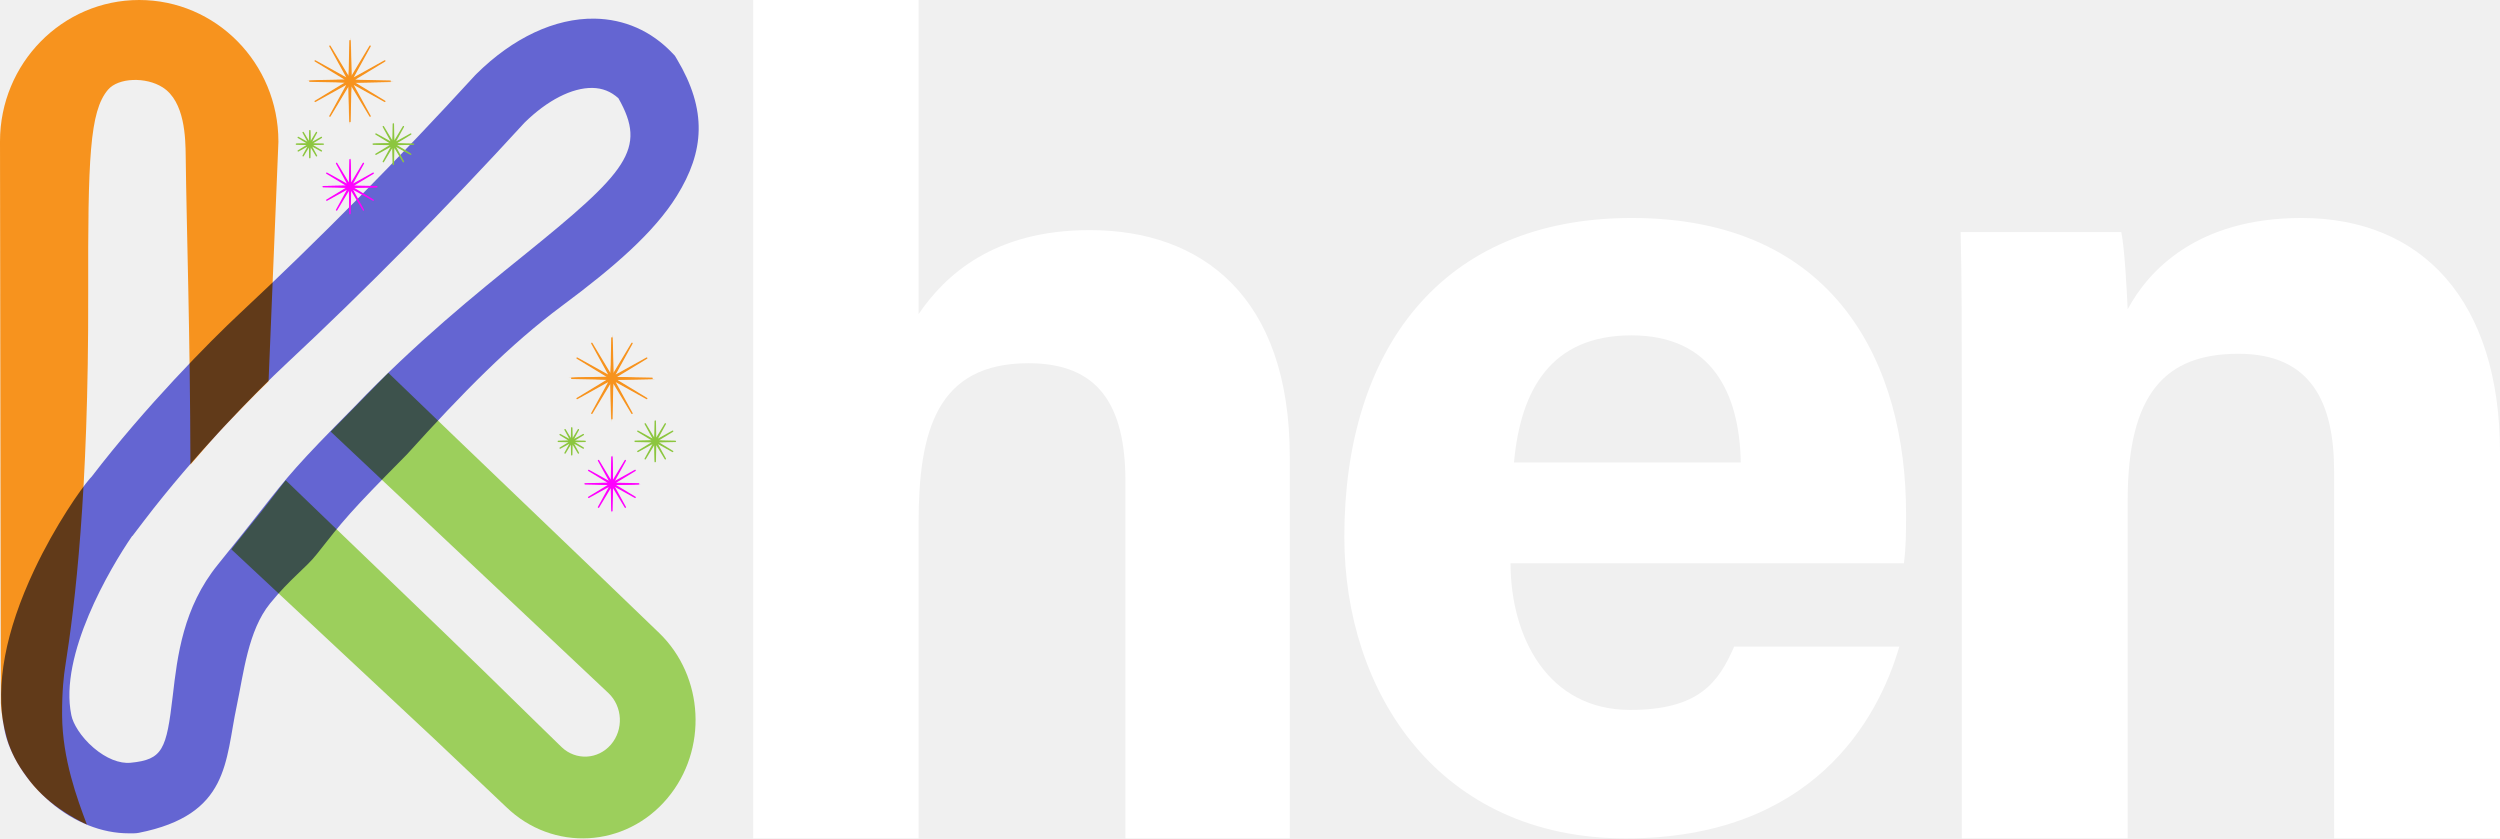
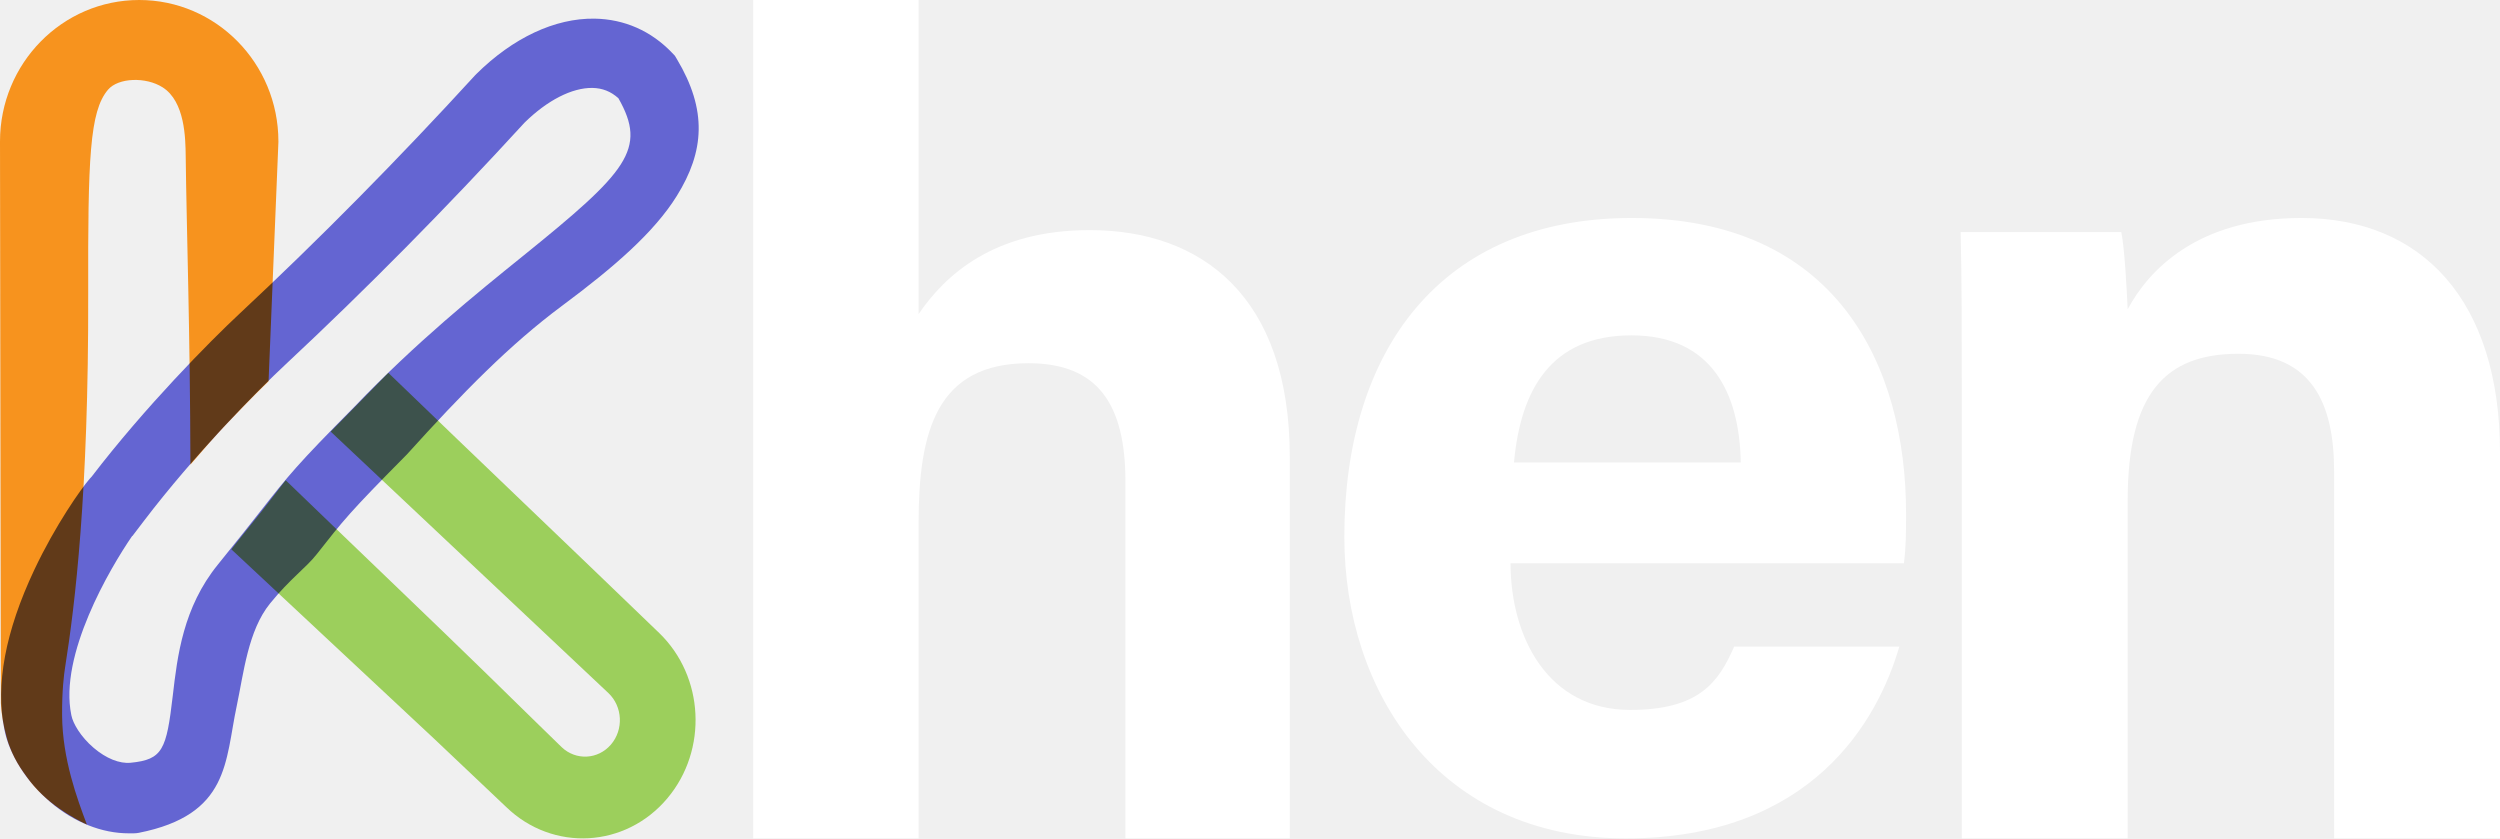
<svg xmlns="http://www.w3.org/2000/svg" xmlns:xlink="http://www.w3.org/1999/xlink" viewBox="0 0 894.57 300">
  <defs>
    <style>
      .cls-1 {
        fill: #9ccf5c;
      }

      .cls-2 {
        fill: #f0f;
      }

      .cls-3 {
        fill: #8cc63f;
      }

      .cls-4 {
        fill: url(#radial-gradient-7);
      }

      .cls-4, .cls-5, .cls-6, .cls-7, .cls-8, .cls-9, .cls-10, .cls-11 {
        opacity: 0;
      }

      .cls-5 {
        fill: url(#radial-gradient-5);
      }

      .cls-6 {
        fill: url(#radial-gradient-6);
      }

      .cls-7 {
        fill: url(#radial-gradient-4);
      }

      .cls-8 {
        fill: url(#radial-gradient-8);
      }

      .cls-9 {
        fill: url(#radial-gradient-3);
      }

      .cls-10 {
        fill: url(#radial-gradient-2);
      }

      .cls-12 {
        isolation: isolate;
      }

      .cls-13 {
        mix-blend-mode: multiply;
      }

      .cls-14 {
        fill: #6465d2;
      }

      .cls-15 {
        fill: #f7931e;
      }

      .cls-11 {
        fill: url(#radial-gradient);
      }
    
      .hen-p { fill: #FFFFFF; }
</style>
    <radialGradient id="radial-gradient" cx="34.35" cy="69.93" fx="34.35" fy="69.93" r="7.76" gradientTransform="translate(92.73 -40.59) scale(.95)" gradientUnits="userSpaceOnUse">
      <stop offset=".24" stop-color="#66cbe6" />
      <stop offset=".28" stop-color="#6bcce6" stop-opacity=".88" />
      <stop offset=".34" stop-color="#74cfe7" stop-opacity=".68" />
      <stop offset=".42" stop-color="#7dd1e9" stop-opacity=".49" />
      <stop offset=".49" stop-color="#84d3e9" stop-opacity=".34" />
      <stop offset=".57" stop-color="#8ad5ea" stop-opacity=".22" />
      <stop offset=".66" stop-color="#8ed6eb" stop-opacity=".12" />
      <stop offset=".75" stop-color="#91d7eb" stop-opacity=".05" />
      <stop offset=".85" stop-color="#93d7eb" stop-opacity=".01" />
      <stop offset="1" stop-color="#94d8ec" stop-opacity="0" />
    </radialGradient>
    <radialGradient id="radial-gradient-2" cx="46.91" cy="88.07" fx="46.91" fy="88.07" r="3.88" gradientTransform="translate(92.73 -40.59) scale(.95)" gradientUnits="userSpaceOnUse">
      <stop offset=".24" stop-color="#fff" />
      <stop offset=".3" stop-color="#fff" stop-opacity=".8" />
      <stop offset=".37" stop-color="#fff" stop-opacity=".61" />
      <stop offset=".44" stop-color="#fff" stop-opacity=".45" />
      <stop offset=".51" stop-color="#fff" stop-opacity=".31" />
      <stop offset=".59" stop-color="#fff" stop-opacity=".2" />
      <stop offset=".67" stop-color="#fff" stop-opacity=".11" />
      <stop offset=".76" stop-color="#fff" stop-opacity=".05" />
      <stop offset=".86" stop-color="#fff" stop-opacity=".01" />
      <stop offset="1" stop-color="#fff" stop-opacity="0" />
    </radialGradient>
    <radialGradient id="radial-gradient-3" cx="22.71" cy="88.07" fx="22.71" fy="88.07" r="2.59" xlink:href="#radial-gradient-2" />
    <radialGradient id="radial-gradient-4" cx="34.35" cy="100.32" fx="34.35" fy="100.32" r="5.17" xlink:href="#radial-gradient-2" />
    <radialGradient id="radial-gradient-5" cx="132.95" cy="188.63" fx="132.95" fy="188.63" xlink:href="#radial-gradient" />
    <radialGradient id="radial-gradient-6" cx="145.51" cy="206.78" fx="145.51" fy="206.78" r="3.88" xlink:href="#radial-gradient-2" />
    <radialGradient id="radial-gradient-7" cx="121.32" cy="206.78" fx="121.32" fy="206.78" r="2.59" xlink:href="#radial-gradient-2" />
    <radialGradient id="radial-gradient-8" cx="132.95" cy="219.02" fx="132.95" fy="219.02" r="5.17" xlink:href="#radial-gradient-2" />
  </defs>
  <g class="cls-12">
    <g id="Purple">
      <path class="hen-p" d="M328.7,0v112.39c9.38-13.77,26.71-30.05,61.22-30.05,39.86,0,71.6,23.48,71.6,81.18v136.48h-58.81v-127.67c0-27.66-9.86-42.36-34.68-42.36-32.88,0-39.33,24.35-39.33,57.17v112.86h-59.18V0h59.18Z" />
      <path class="hen-p" d="M540.51,201.56c.05,26.54,13.41,52.47,42.81,52.47,24.59,0,31.61-9.82,37.21-22.65h59.1c-7.56,25.97-30.86,68.62-97.86,68.62s-100.73-52.25-100.73-107.92c0-66.55,34.34-114.08,102.84-114.08,73.25,0,98.16,52.71,98.16,105.67,0,7.18,0,11.84-.77,17.89h-140.76ZM622.89,165.49c-.41-24.7-10.33-45.49-39.1-45.49s-39.68,19.41-42.04,45.49h81.14Z" />
      <path class="hen-p" d="M701.98,137.69c0-18.44,0-38.63-.41-54.66h57.48c1.19,5.6,1.97,20.67,2.29,27.64,7.29-13.63,24.64-32.67,62.19-32.67,43.06,0,71.04,29.45,71.04,83.97v138.03h-59.36v-131.35c0-24.39-8.03-42.06-34.22-42.06s-39.65,14.19-39.65,52.5v120.91h-59.36v-162.31Z" />
      <g>
        <path class="cls-15 p stem" d="M99.63,50.64l-3.53,85.78c-6.24,6.04-11.51,11.63-14.76,15.01-4.37,4.54-9.22,10.21-13.2,14.82-.11-47.11-1.39-84.88-1.69-110.32-.08-6.41-.23-19.61-8.29-24.7-6.01-3.8-15.83-3.45-19.51.87-6.6,7.74-7.2,24.6-7.09,73.14.17,71.28-4.74,111.33-8.26,133.53-.37,2.35-1.15,8.2-1.08,17.19.12,15.68,5.4,29.87,8.88,39.11-4.77-2.27-14.82-7.72-21.19-16.63-1.75-2.45-5.51-7.19-7.52-14.57-1.35-4.97-1.98-9.22-2.08-12.27C.2,184.62.1,117.63,0,50.64,0,22.67,22.3,0,49.81,0s49.81,22.67,49.81,50.64Z" />
        <path class="cls-1 p dn" d="M102.23,171.85c29.09,28.08,54.15,51.94,71.18,68.57,16.05,15.68,25.82,25.28,27.61,26.97,5.11,4.82,12.97,4.4,17.58-.95,4.61-5.36,4.21-13.63-.91-18.46-34.02-32.11-65.33-61.42-99.35-93.53,6.92-7.05,13.69-13.98,20.61-21.04,33.17,32.01,63.78,61.1,96.95,93.11,16.11,15.59,17.42,41.82,2.94,59.09h0c-14.97,17.86-41.03,19.29-57.7,3.17l-25.82-24.46-72.53-67.75c.46-.74,9.91-12.4,10.85-13.63" />
        <g class="cls-13">
          <path class="cls-14 p up" d="M46.1,298.19c-9.68,0-19.58-3.93-28.22-11.29-8.44-7.19-14.53-16.83-16.3-25.81-3.28-15.94.32-35.18,10.69-57.18,7.59-16.09,16.82-29.14,19.86-32.63.22-.26.45-.5.68-.73,19.07-24.89,42.19-48.32,52.93-58.33,28.38-26.5,56.74-55.2,84.29-85.31l.43-.44c13.11-12.97,28.13-20,42.26-19.8,10.69.16,20.31,4.4,27.82,12.28l.96,1.01.72,1.2c10.93,18.29,9.84,33.03-.02,48.91-8.07,13-22.3,25.4-41.09,39.36-18.7,13.9-35.37,30.9-55.52,53.19l-.6.61c-19.82,20.01-22.1,22.91-31.7,35.14-3.78,4.81-9.48,8.72-16.65,17.56-7.89,9.71-9.45,24.97-11.94,36.71-4.2,19.79-2.52,38.91-35.04,45.37-1.16.23-2.36.18-3.54.18ZM47.29,191.79c-7.96,11.59-26.21,42.59-21.77,64.08l.03.14c.54,2.78,3.27,7.6,7.99,11.61,4.44,3.78,9.26,5.72,13.24,5.31,11.48-1.14,12.79-4.68,15.05-24.05,1.63-14.04,3.67-31.52,16.15-46.88,7.04-8.68,11.68-14.58,15.41-19.33,10.06-12.8,12.77-16.25,33.52-37.21,22.2-23.16,43.3-40.2,60.26-53.89,37.37-30.17,44.45-38.24,34.12-56.41-2.68-2.43-5.74-3.64-9.33-3.7-7.29-.08-16.1,4.41-24.25,12.41-27.92,30.5-56.67,59.59-85.46,86.47-10.31,9.6-32.58,32.2-50.76,56.07l-4.1,5.38h-.09Z" />
        </g>
      </g>
      <g>
-         <g transform="translate(125.85 17.0) scale(1.3) translate(-125.85 -17.0)">
-           <g class="spark">
-             <g>
-               <polygon class="cls-15" stroke="#f7931e" stroke-width="0.5" stroke-linejoin="round" vector-effect="non-scaling-stroke" points="125.38 15.13 125.58 25.5 130.91 16.62 125.93 25.7 134.96 20.69 126.13 26.05 136.44 26.26 126.13 26.46 134.96 31.82 125.93 26.81 130.91 35.89 125.58 27.01 125.38 37.38 125.18 27.01 119.85 35.89 124.83 26.81 115.8 31.82 124.63 26.46 114.32 26.26 124.63 26.05 115.8 20.69 124.83 25.7 119.85 16.62 125.18 25.5 125.38 15.13" />
-               <polygon id="Star_2" data-name="Star 2" class="cls-15" points="125.61 14.26 125.84 25.82 137.31 26.49 125.82 26.72 125.15 38.26 124.93 26.7 113.45 26.02 124.94 25.8 125.61 14.26" />
-               <ellipse class="cls-11" cx="125.38" cy="26.26" rx="7.37" ry="7.42" />
-             </g>
-             <g>
-               <polygon class="cls-3" stroke="#8cc63f" stroke-width="0.5" stroke-linejoin="round" vector-effect="non-scaling-stroke" points="137.31 38.04 137.41 43.22 140.08 38.78 137.59 43.32 142.1 40.82 137.69 43.5 142.84 43.6 137.69 43.7 142.1 46.38 137.59 43.88 140.08 48.42 137.41 43.98 137.31 49.16 137.21 43.98 134.55 48.42 137.04 43.88 132.52 46.38 136.94 43.7 131.78 43.6 136.94 43.5 132.52 40.82 137.04 43.32 134.55 38.78 137.21 43.22 137.31 38.04" />
-               <polygon id="Star_2-2" data-name="Star 2" class="cls-3" points="137.43 37.6 137.54 43.38 143.28 43.72 137.53 43.83 137.2 49.6 137.08 43.82 131.35 43.48 137.09 43.37 137.43 37.6" />
-               <ellipse class="cls-10" cx="137.31" cy="43.6" rx="3.69" ry="3.71" />
-             </g>
-             <g>
-               <polygon class="cls-3" stroke="#8cc63f" stroke-width="0.5" stroke-linejoin="round" vector-effect="non-scaling-stroke" points="114.32 39.89 114.39 43.35 116.16 40.39 114.5 43.42 117.51 41.75 114.57 43.53 118.01 43.6 114.57 43.67 117.51 45.46 114.5 43.79 116.16 46.81 114.39 43.85 114.32 47.31 114.25 43.85 112.48 46.81 114.14 43.79 111.13 45.46 114.07 43.67 110.63 43.6 114.07 43.53 111.13 41.75 114.14 43.42 112.48 40.39 114.25 43.35 114.32 39.89" />
-               <polygon id="Star_2-3" data-name="Star 2" class="cls-3" points="114.4 39.6 114.47 43.45 118.3 43.68 114.47 43.75 114.24 47.6 114.17 43.75 110.34 43.52 114.18 43.45 114.4 39.6" />
-               <ellipse class="cls-9" cx="114.32" cy="43.6" rx="2.46" ry="2.47" />
-             </g>
-             <g>
-               <polygon class="cls-2" stroke="#f0f" stroke-width="0.5" stroke-linejoin="round" vector-effect="non-scaling-stroke" points="125.38 47.89 125.52 54.81 129.07 48.89 125.75 54.94 131.77 51.6 125.88 55.18 132.76 55.31 125.88 55.45 131.77 59.02 125.75 55.68 129.07 61.73 125.52 55.81 125.38 62.73 125.25 55.81 121.69 61.73 125.01 55.68 118.99 59.02 124.88 55.45 118.01 55.31 124.88 55.18 118.99 51.6 125.01 54.94 121.69 48.89 125.25 54.81 125.38 47.89" />
-               <polygon id="Star_2-4" data-name="Star 2" class="cls-2" points="125.54 47.31 125.68 55.02 133.33 55.47 125.67 55.62 125.23 63.31 125.08 55.6 117.43 55.15 125.09 55 125.54 47.31" />
-               <ellipse class="cls-7" cx="125.38" cy="55.31" rx="4.92" ry="4.94" />
-             </g>
-           </g>
-         </g>
-         <g transform="translate(219.53 154.25) scale(1.3) translate(-219.53 -154.25)">
-           <g class="spark b">
-             <g>
-               <polygon class="cls-15" stroke="#f7931e" stroke-width="0.5" stroke-linejoin="round" vector-effect="non-scaling-stroke" points="219.09 128.61 219.29 138.98 224.62 130.1 219.64 139.18 228.67 134.17 219.84 139.53 230.15 139.73 219.84 139.93 228.67 145.29 219.64 140.28 224.62 149.37 219.29 140.49 219.09 150.86 218.89 140.49 213.56 149.37 218.54 140.28 209.51 145.29 218.34 139.93 208.03 139.73 218.34 139.53 209.51 134.17 218.54 139.18 213.56 130.1 218.89 138.98 219.09 128.61" />
-               <polygon id="Star_2-5" data-name="Star 2" class="cls-15" points="219.32 127.73 219.55 139.29 231.02 139.96 219.53 140.19 218.86 151.73 218.64 140.17 207.16 139.5 218.65 139.27 219.32 127.73" />
-               <ellipse class="cls-5" cx="219.09" cy="139.73" rx="7.37" ry="7.42" />
-             </g>
-             <g>
-               <polygon class="cls-3" stroke="#8cc63f" stroke-width="0.5" stroke-linejoin="round" vector-effect="non-scaling-stroke" points="231.02 151.51 231.12 156.7 233.79 152.26 231.3 156.8 235.81 154.29 231.4 156.97 236.55 157.08 231.4 157.18 235.81 159.86 231.3 157.35 233.79 161.89 231.12 157.45 231.02 162.64 230.92 157.45 228.26 161.89 230.75 157.35 226.23 159.86 230.65 157.18 225.49 157.08 230.65 156.97 226.23 154.29 230.75 156.8 228.26 152.26 230.92 156.7 231.02 151.51" />
-               <polygon id="Star_2-6" data-name="Star 2" class="cls-3" points="231.14 151.08 231.25 156.86 236.99 157.19 231.24 157.31 230.91 163.08 230.79 157.3 225.06 156.96 230.8 156.85 231.14 151.08" />
-               <ellipse class="cls-6" cx="231.02" cy="157.08" rx="3.69" ry="3.71" />
-             </g>
-             <g>
-               <polygon class="cls-3" stroke="#8cc63f" stroke-width="0.5" stroke-linejoin="round" vector-effect="non-scaling-stroke" points="208.03 153.37 208.1 156.82 209.87 153.86 208.21 156.89 211.22 155.22 208.28 157.01 211.72 157.08 208.28 157.14 211.22 158.93 208.21 157.26 209.87 160.29 208.1 157.33 208.03 160.78 207.96 157.33 206.19 160.29 207.85 157.26 204.84 158.93 207.78 157.14 204.34 157.08 207.78 157.01 204.84 155.22 207.85 156.89 206.19 153.86 207.96 156.82 208.03 153.37" />
-               <polygon id="Star_2-7" data-name="Star 2" class="cls-3" points="208.11 153.08 208.18 156.93 212.01 157.15 208.18 157.23 207.95 161.08 207.88 157.22 204.05 157 207.88 156.92 208.11 153.08" />
-               <ellipse class="cls-4" cx="208.03" cy="157.08" rx="2.46" ry="2.47" />
-             </g>
-             <g>
-               <polygon class="cls-2" stroke="#f0f" stroke-width="0.5" stroke-linejoin="round" vector-effect="non-scaling-stroke" points="219.09 161.37 219.22 168.28 222.78 162.36 219.46 168.42 225.48 165.08 219.59 168.65 226.46 168.78 219.59 168.92 225.48 172.49 219.46 169.15 222.78 175.21 219.22 169.29 219.09 176.2 218.96 169.29 215.4 175.21 218.72 169.15 212.7 172.49 218.59 168.92 211.72 168.78 218.59 168.65 212.7 165.08 218.72 168.42 215.4 162.36 218.96 168.28 219.09 161.37" />
-               <polygon id="Star_2-8" data-name="Star 2" class="cls-2" points="219.24 160.78 219.39 168.49 227.04 168.94 219.38 169.09 218.94 176.78 218.79 169.08 211.14 168.63 218.8 168.48 219.24 160.78" />
-               <ellipse class="cls-8" cx="219.09" cy="168.78" rx="4.92" ry="4.94" />
-             </g>
-           </g>
-         </g>
+         
+         
      </g>
    </g>
  </g>
</svg>
